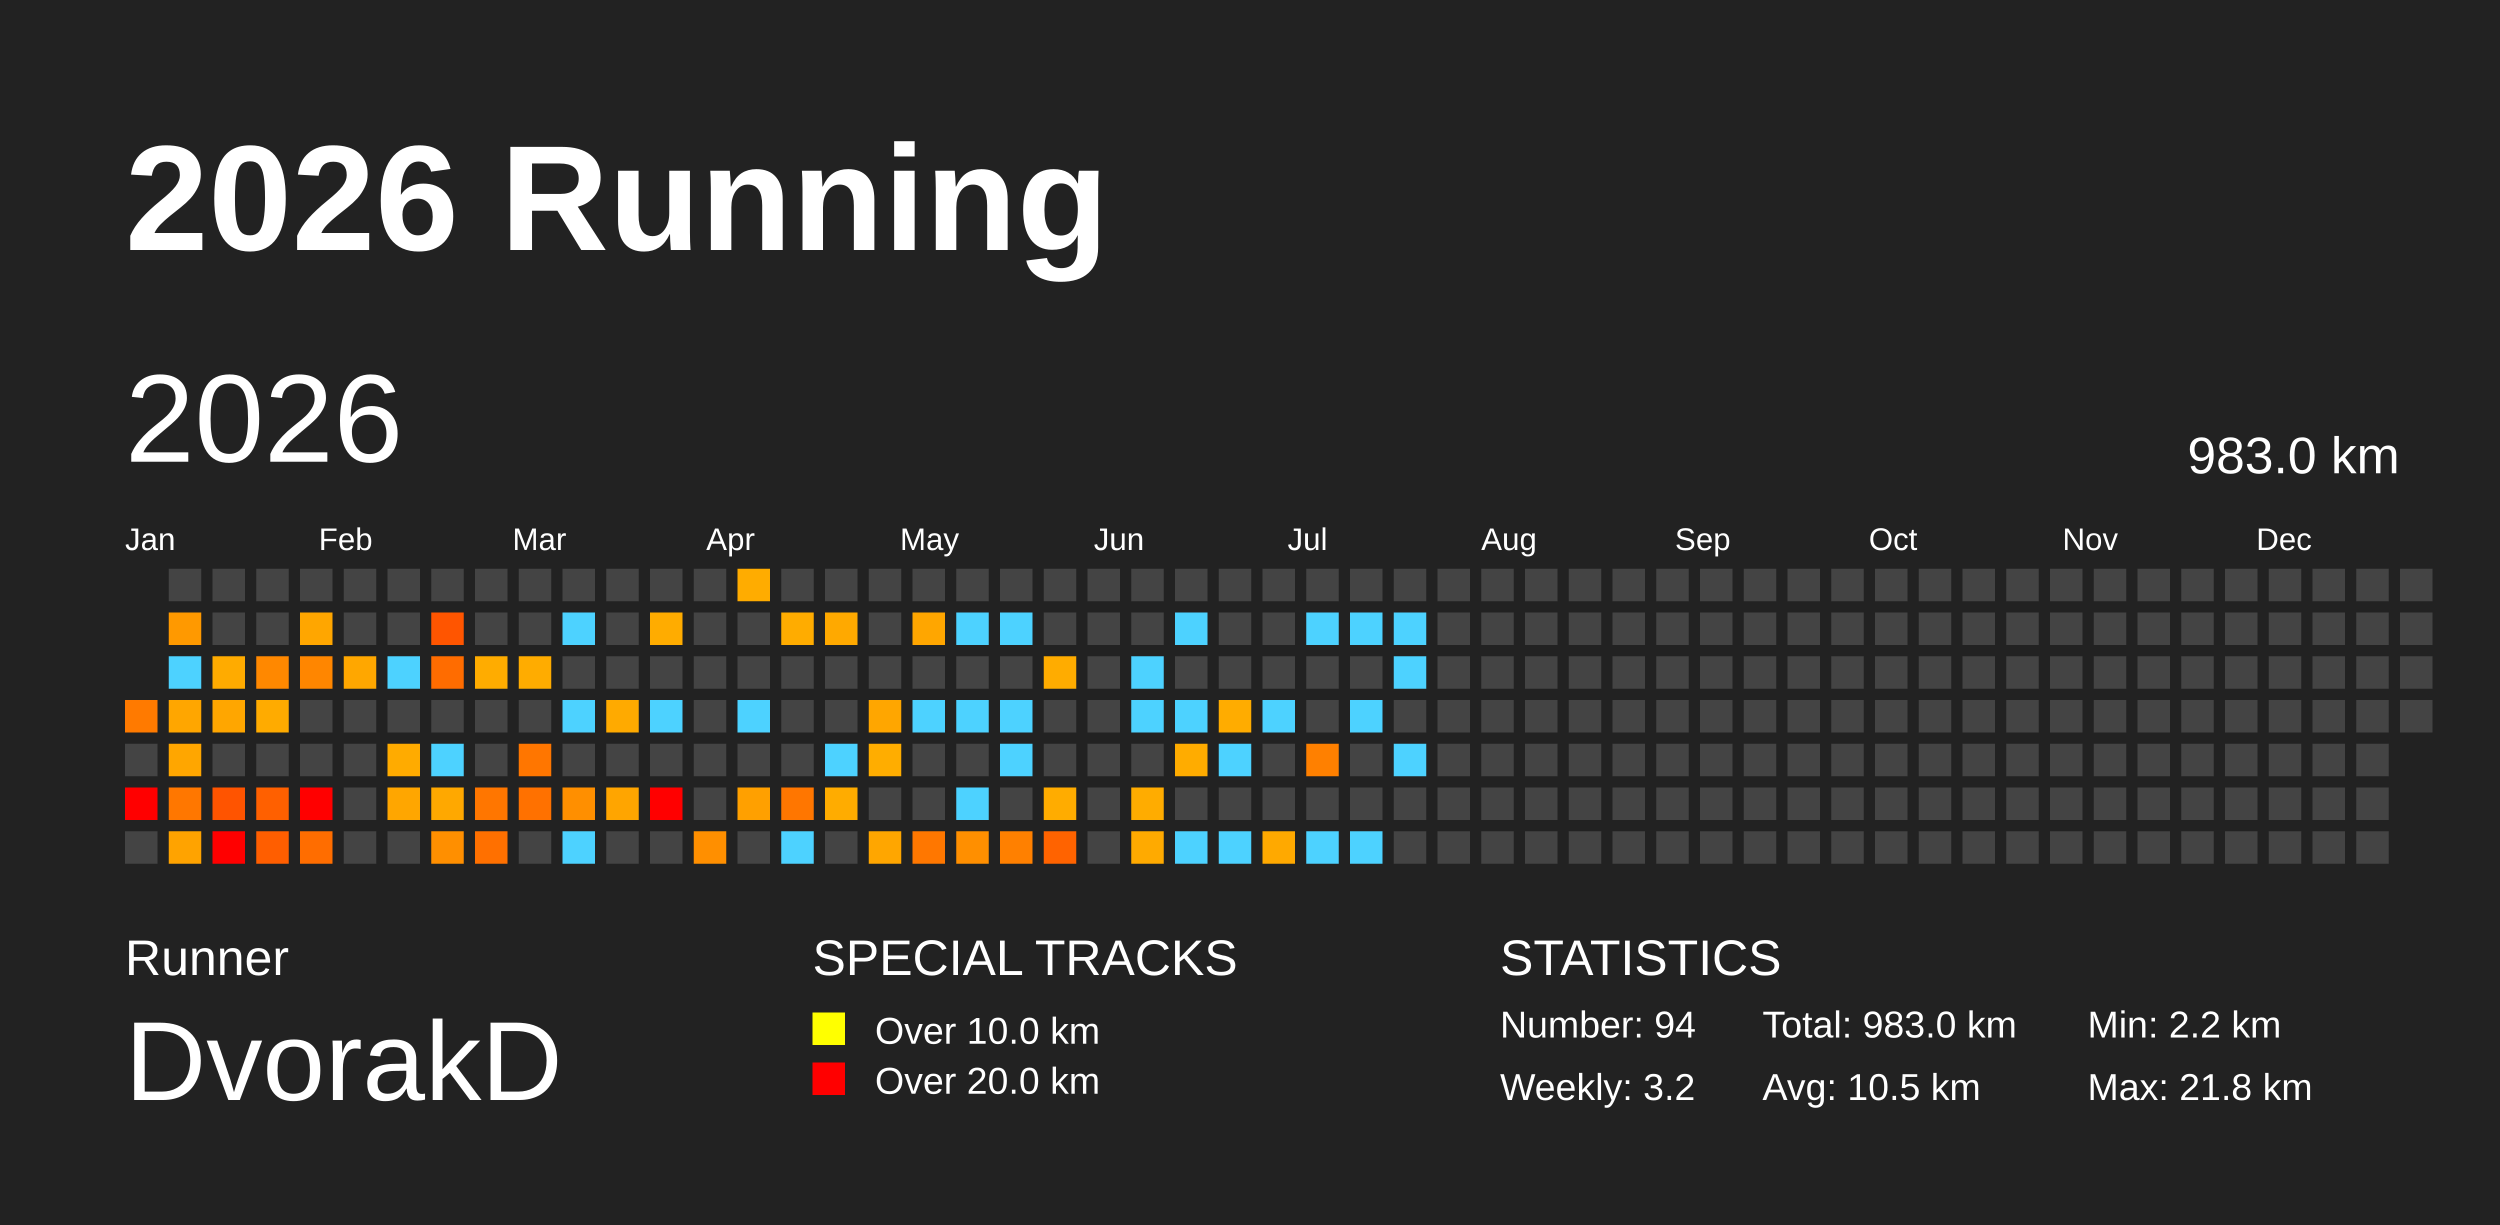
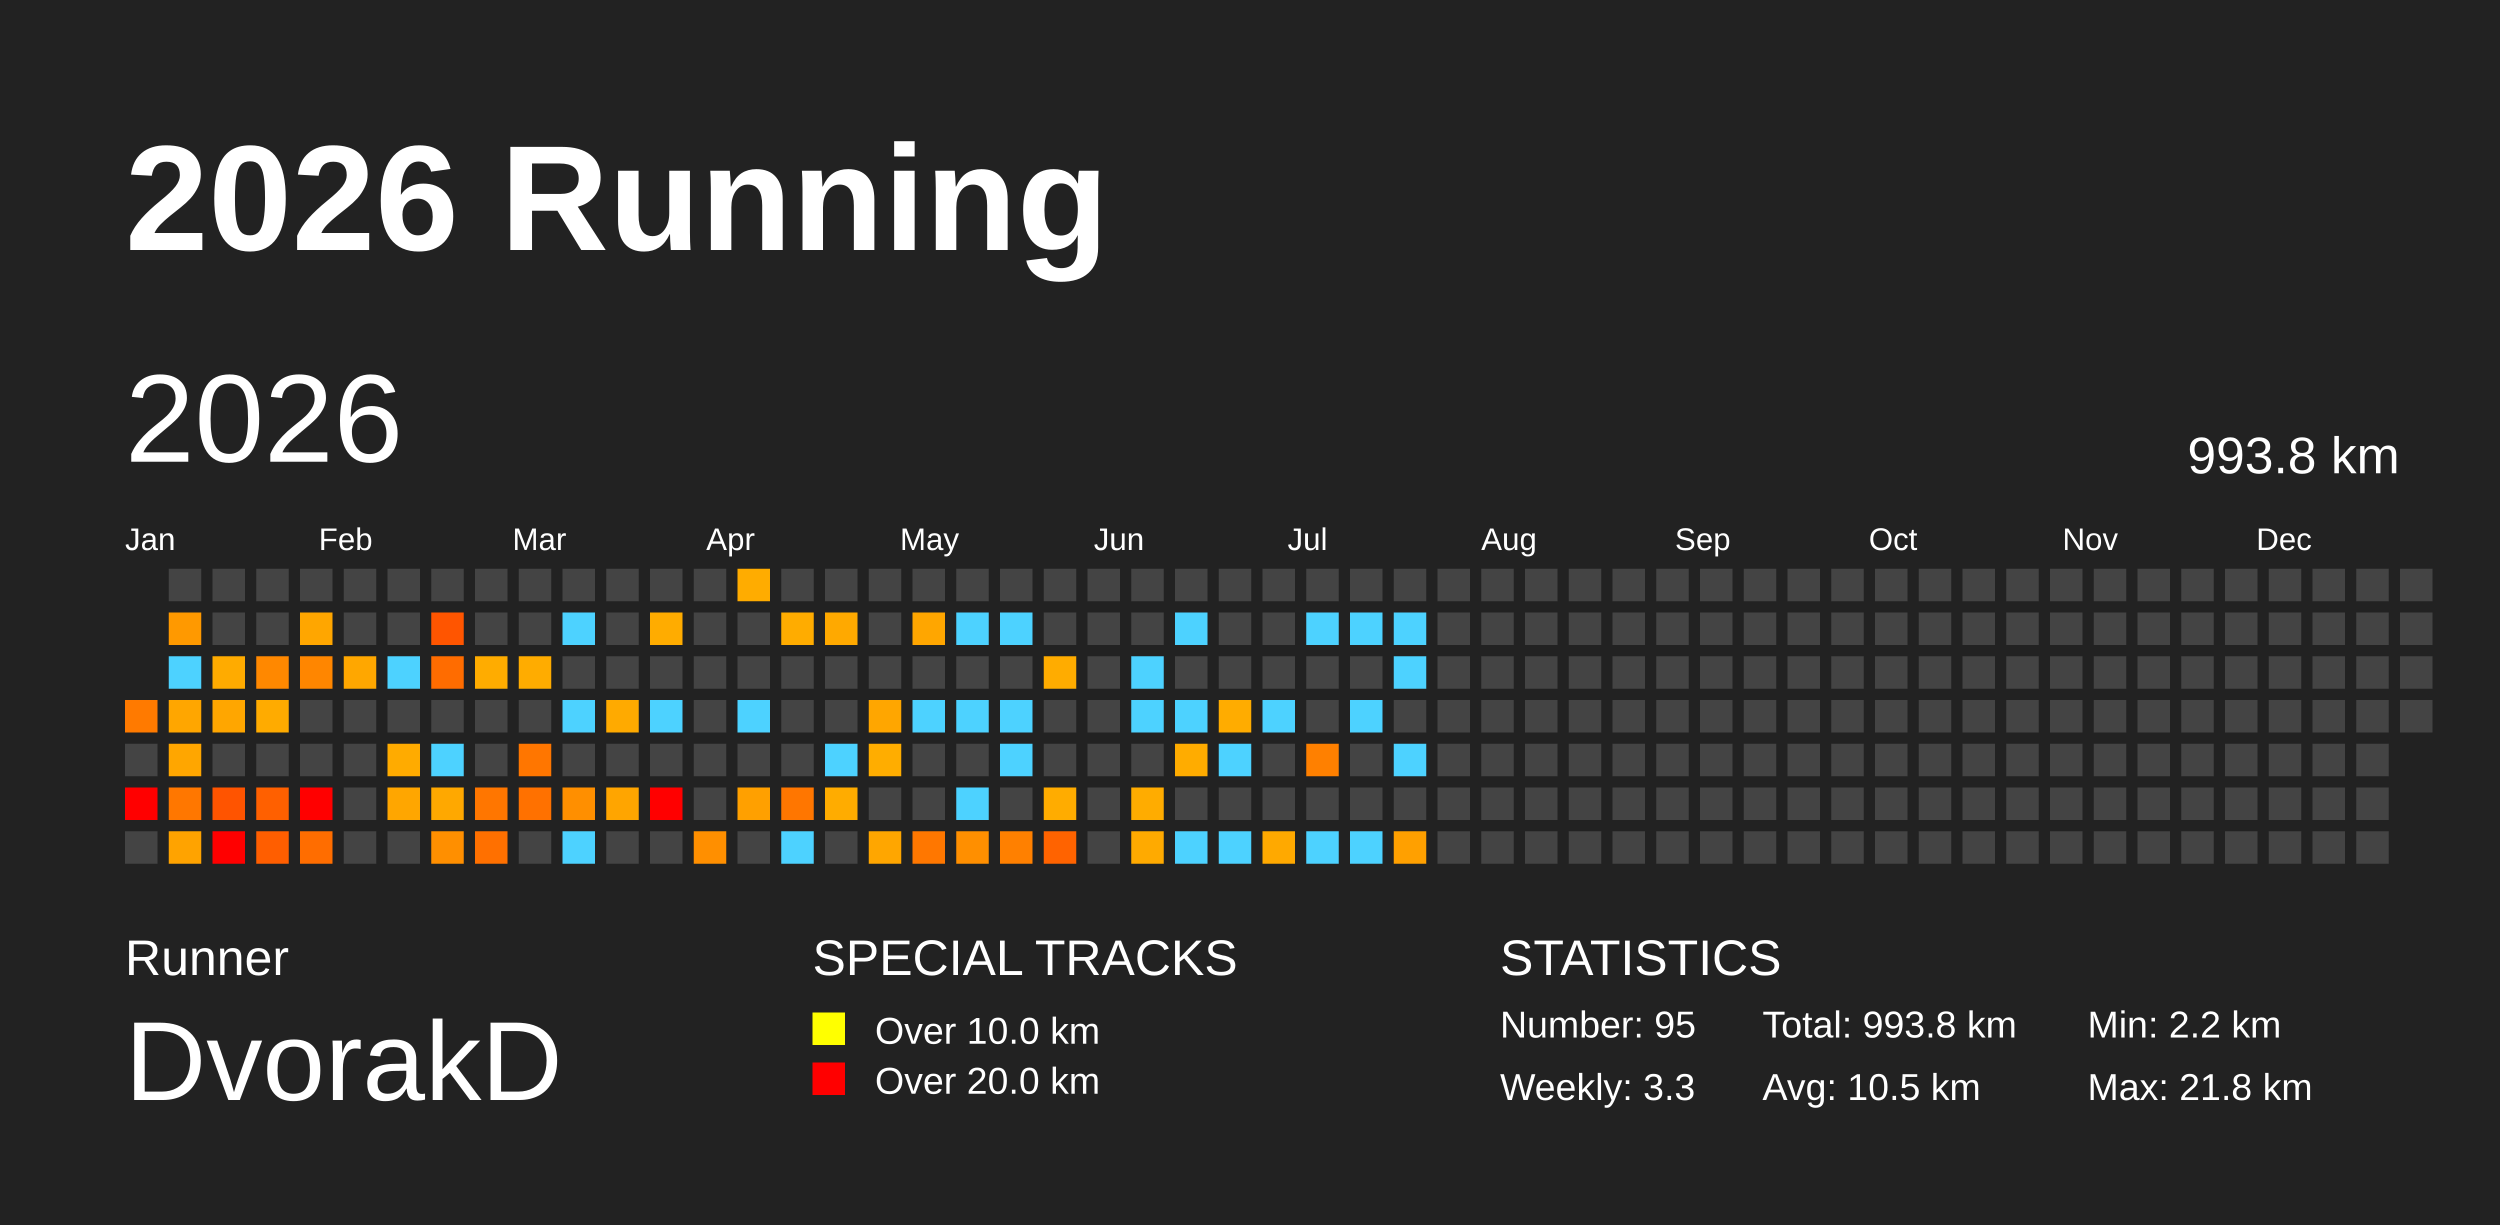
<svg xmlns="http://www.w3.org/2000/svg" baseProfile="full" height="98mm" version="1.1" viewBox="0,0,200,98" width="200mm">
  <defs />
  <rect fill="#222222" height="98" width="200" x="0" y="0" />
  <text fill="#FFFFFF" style="font-size:12px; font-family:Arial; font-weight:bold;" x="10" y="20">2026 Running</text>
  <text fill="#FFFFFF" style="font-size:4px; font-family:Arial" x="10" y="78">Runner</text>
  <text fill="#FFFFFF" style="font-size:9px; font-family:Arial" x="10" y="88">DvorakD</text>
  <text fill="#FFFFFF" style="font-size:4px; font-family:Arial" x="65" y="78">SPECIAL TRACKS</text>
  <rect fill="yellow" height="2.6" width="2.6" x="65" y="81" />
  <text fill="#FFFFFF" style="font-size:3px; font-family:Arial" x="70" y="83.5">Over 10.0 km</text>
  <rect fill="red" height="2.6" width="2.6" x="65" y="85" />
  <text fill="#FFFFFF" style="font-size:3px; font-family:Arial" x="70" y="87.5">Over 20.0 km</text>
  <text fill="#FFFFFF" style="font-size:4px; font-family:Arial" x="120" y="78">STATISTICS</text>
-   <text fill="#FFFFFF" style="font-size:3px; font-family:Arial" x="120" y="83">Number: 94</text>
-   <text fill="#FFFFFF" style="font-size:3px; font-family:Arial" x="120" y="88">Weekly: 3.2</text>
-   <text fill="#FFFFFF" style="font-size:3px; font-family:Arial" x="141" y="83">Total: 983.0 km</text>
+   <text fill="#FFFFFF" style="font-size:3px; font-family:Arial" x="120" y="83">Number: 95</text>
+   <text fill="#FFFFFF" style="font-size:3px; font-family:Arial" x="120" y="88">Weekly: 3.3</text>
+   <text fill="#FFFFFF" style="font-size:3px; font-family:Arial" x="141" y="83">Total: 993.8 km</text>
  <text fill="#FFFFFF" style="font-size:3px; font-family:Arial" x="141" y="88">Avg: 10.5 km</text>
  <text fill="#FFFFFF" style="font-size:3px; font-family:Arial" x="167" y="83">Min: 2.2 km</text>
  <text fill="#FFFFFF" style="font-size:3px; font-family:Arial" x="167" y="88">Max: 21.8 km</text>
  <text dominant-baseline="hanging" fill="#FFFFFF" style="font-size:10.0px; font-family:Arial;" x="10" y="30">2026</text>
-   <text dominant-baseline="hanging" fill="#FFFFFF" style="font-size:4.125px; font-family:Arial;" x="175" y="35">983.0 km</text>
+   <text dominant-baseline="hanging" fill="#FFFFFF" style="font-size:4.125px; font-family:Arial;" x="175" y="35">993.8 km</text>
  <text fill="#FFFFFF" style="font-size:2.5px; font-family:Arial" x="10.0" y="44">Jan</text>
  <text fill="#FFFFFF" style="font-size:2.5px; font-family:Arial" x="25.5" y="44">Feb</text>
  <text fill="#FFFFFF" style="font-size:2.5px; font-family:Arial" x="41.0" y="44">Mar</text>
  <text fill="#FFFFFF" style="font-size:2.5px; font-family:Arial" x="56.5" y="44">Apr</text>
  <text fill="#FFFFFF" style="font-size:2.5px; font-family:Arial" x="72.0" y="44">May</text>
  <text fill="#FFFFFF" style="font-size:2.5px; font-family:Arial" x="87.5" y="44">Jun</text>
  <text fill="#FFFFFF" style="font-size:2.5px; font-family:Arial" x="103.0" y="44">Jul</text>
  <text fill="#FFFFFF" style="font-size:2.5px; font-family:Arial" x="118.5" y="44">Aug</text>
  <text fill="#FFFFFF" style="font-size:2.5px; font-family:Arial" x="134.0" y="44">Sep</text>
  <text fill="#FFFFFF" style="font-size:2.5px; font-family:Arial" x="149.5" y="44">Oct</text>
  <text fill="#FFFFFF" style="font-size:2.5px; font-family:Arial" x="165.0" y="44">Nov</text>
  <text fill="#FFFFFF" style="font-size:2.5px; font-family:Arial" x="180.5" y="44">Dec</text>
  <rect fill="#ff7a00" height="2.6" width="2.6" x="10.0" y="56.0" />
  <rect fill="#444444" height="2.6" width="2.6" x="10.0" y="59.5" />
  <rect fill="red" height="2.6" width="2.6" x="10.0" y="63.0" />
  <rect fill="#444444" height="2.6" width="2.6" x="10.0" y="66.5" />
  <rect fill="#444444" height="2.6" width="2.6" x="13.5" y="45.5" />
  <rect fill="#ff9900" height="2.6" width="2.6" x="13.5" y="49.0" />
  <rect fill="#4dd2ff" height="2.6" width="2.6" x="13.5" y="52.5" />
  <rect fill="#ffa600" height="2.6" width="2.6" x="13.5" y="56.0" />
  <rect fill="#ffa600" height="2.6" width="2.6" x="13.5" y="59.5" />
  <rect fill="#ff7700" height="2.6" width="2.6" x="13.5" y="63.0" />
  <rect fill="#ffa300" height="2.6" width="2.6" x="13.5" y="66.5" />
  <rect fill="#444444" height="2.6" width="2.6" x="17.0" y="45.5" />
  <rect fill="#444444" height="2.6" width="2.6" x="17.0" y="49.0" />
  <rect fill="#ffab00" height="2.6" width="2.6" x="17.0" y="52.5" />
  <rect fill="#ffa600" height="2.6" width="2.6" x="17.0" y="56.0" />
  <rect fill="#444444" height="2.6" width="2.6" x="17.0" y="59.5" />
  <rect fill="#ff5400" height="2.6" width="2.6" x="17.0" y="63.0" />
  <rect fill="red" height="2.6" width="2.6" x="17.0" y="66.5" />
  <rect fill="#444444" height="2.6" width="2.6" x="20.5" y="45.5" />
  <rect fill="#444444" height="2.6" width="2.6" x="20.5" y="49.0" />
  <rect fill="#ff8800" height="2.6" width="2.6" x="20.5" y="52.5" />
  <rect fill="#ffab00" height="2.6" width="2.6" x="20.5" y="56.0" />
  <rect fill="#444444" height="2.6" width="2.6" x="20.5" y="59.5" />
  <rect fill="#ff6000" height="2.6" width="2.6" x="20.5" y="63.0" />
  <rect fill="#ff5e00" height="2.6" width="2.6" x="20.5" y="66.5" />
  <rect fill="#444444" height="2.6" width="2.6" x="24.0" y="45.5" />
  <rect fill="#ffa600" height="2.6" width="2.6" x="24.0" y="49.0" />
  <rect fill="#ff8600" height="2.6" width="2.6" x="24.0" y="52.5" />
  <rect fill="#444444" height="2.6" width="2.6" x="24.0" y="56.0" />
  <rect fill="#444444" height="2.6" width="2.6" x="24.0" y="59.5" />
  <rect fill="red" height="2.6" width="2.6" x="24.0" y="63.0" />
  <rect fill="#ff6d00" height="2.6" width="2.6" x="24.0" y="66.5" />
  <rect fill="#444444" height="2.6" width="2.6" x="27.5" y="45.5" />
  <rect fill="#444444" height="2.6" width="2.6" x="27.5" y="49.0" />
  <rect fill="#ffa700" height="2.6" width="2.6" x="27.5" y="52.5" />
  <rect fill="#444444" height="2.6" width="2.6" x="27.5" y="56.0" />
  <rect fill="#444444" height="2.6" width="2.6" x="27.5" y="59.5" />
  <rect fill="#444444" height="2.6" width="2.6" x="27.5" y="63.0" />
  <rect fill="#444444" height="2.6" width="2.6" x="27.5" y="66.5" />
  <rect fill="#444444" height="2.6" width="2.6" x="31.0" y="45.5" />
  <rect fill="#444444" height="2.6" width="2.6" x="31.0" y="49.0" />
  <rect fill="#4dd2ff" height="2.6" width="2.6" x="31.0" y="52.5" />
  <rect fill="#444444" height="2.6" width="2.6" x="31.0" y="56.0" />
  <rect fill="#ffab00" height="2.6" width="2.6" x="31.0" y="59.5" />
  <rect fill="#ffa600" height="2.6" width="2.6" x="31.0" y="63.0" />
  <rect fill="#444444" height="2.6" width="2.6" x="31.0" y="66.5" />
  <rect fill="#444444" height="2.6" width="2.6" x="34.5" y="45.5" />
  <rect fill="#ff5500" height="2.6" width="2.6" x="34.5" y="49.0" />
  <rect fill="#ff6c00" height="2.6" width="2.6" x="34.5" y="52.5" />
  <rect fill="#444444" height="2.6" width="2.6" x="34.5" y="56.0" />
  <rect fill="#4dd2ff" height="2.6" width="2.6" x="34.5" y="59.5" />
  <rect fill="#ffa800" height="2.6" width="2.6" x="34.5" y="63.0" />
  <rect fill="#ff8f00" height="2.6" width="2.6" x="34.5" y="66.5" />
  <rect fill="#444444" height="2.6" width="2.6" x="38.0" y="45.5" />
  <rect fill="#444444" height="2.6" width="2.6" x="38.0" y="49.0" />
  <rect fill="#ffac00" height="2.6" width="2.6" x="38.0" y="52.5" />
  <rect fill="#444444" height="2.6" width="2.6" x="38.0" y="56.0" />
  <rect fill="#444444" height="2.6" width="2.6" x="38.0" y="59.5" />
  <rect fill="#ff7600" height="2.6" width="2.6" x="38.0" y="63.0" />
  <rect fill="#ff7000" height="2.6" width="2.6" x="38.0" y="66.5" />
  <rect fill="#444444" height="2.6" width="2.6" x="41.5" y="45.5" />
  <rect fill="#444444" height="2.6" width="2.6" x="41.5" y="49.0" />
  <rect fill="#ffac00" height="2.6" width="2.6" x="41.5" y="52.5" />
  <rect fill="#444444" height="2.6" width="2.6" x="41.5" y="56.0" />
  <rect fill="#ff7600" height="2.6" width="2.6" x="41.5" y="59.5" />
  <rect fill="#ff7100" height="2.6" width="2.6" x="41.5" y="63.0" />
  <rect fill="#444444" height="2.6" width="2.6" x="41.5" y="66.5" />
  <rect fill="#444444" height="2.6" width="2.6" x="45.0" y="45.5" />
  <rect fill="#4dd2ff" height="2.6" width="2.6" x="45.0" y="49.0" />
  <rect fill="#444444" height="2.6" width="2.6" x="45.0" y="52.5" />
  <rect fill="#4dd2ff" height="2.6" width="2.6" x="45.0" y="56.0" />
  <rect fill="#444444" height="2.6" width="2.6" x="45.0" y="59.5" />
  <rect fill="#ff8f00" height="2.6" width="2.6" x="45.0" y="63.0" />
  <rect fill="#4dd2ff" height="2.6" width="2.6" x="45.0" y="66.5" />
  <rect fill="#444444" height="2.6" width="2.6" x="48.5" y="45.5" />
  <rect fill="#444444" height="2.6" width="2.6" x="48.5" y="49.0" />
  <rect fill="#444444" height="2.6" width="2.6" x="48.5" y="52.5" />
  <rect fill="#ffaa00" height="2.6" width="2.6" x="48.5" y="56.0" />
  <rect fill="#444444" height="2.6" width="2.6" x="48.5" y="59.5" />
  <rect fill="#ffa500" height="2.6" width="2.6" x="48.5" y="63.0" />
  <rect fill="#444444" height="2.6" width="2.6" x="48.5" y="66.5" />
  <rect fill="#444444" height="2.6" width="2.6" x="52.0" y="45.5" />
  <rect fill="#ffac00" height="2.6" width="2.6" x="52.0" y="49.0" />
  <rect fill="#444444" height="2.6" width="2.6" x="52.0" y="52.5" />
  <rect fill="#4dd2ff" height="2.6" width="2.6" x="52.0" y="56.0" />
  <rect fill="#444444" height="2.6" width="2.6" x="52.0" y="59.5" />
  <rect fill="red" height="2.6" width="2.6" x="52.0" y="63.0" />
  <rect fill="#444444" height="2.6" width="2.6" x="52.0" y="66.5" />
  <rect fill="#444444" height="2.6" width="2.6" x="55.5" y="45.5" />
  <rect fill="#444444" height="2.6" width="2.6" x="55.5" y="49.0" />
  <rect fill="#444444" height="2.6" width="2.6" x="55.5" y="52.5" />
  <rect fill="#444444" height="2.6" width="2.6" x="55.5" y="56.0" />
  <rect fill="#444444" height="2.6" width="2.6" x="55.5" y="59.5" />
  <rect fill="#444444" height="2.6" width="2.6" x="55.5" y="63.0" />
  <rect fill="#ff8f00" height="2.6" width="2.6" x="55.5" y="66.5" />
  <rect fill="#ffac00" height="2.6" width="2.6" x="59.0" y="45.5" />
  <rect fill="#444444" height="2.6" width="2.6" x="59.0" y="49.0" />
  <rect fill="#444444" height="2.6" width="2.6" x="59.0" y="52.5" />
  <rect fill="#4dd2ff" height="2.6" width="2.6" x="59.0" y="56.0" />
  <rect fill="#444444" height="2.6" width="2.6" x="59.0" y="59.5" />
  <rect fill="#ffa000" height="2.6" width="2.6" x="59.0" y="63.0" />
  <rect fill="#444444" height="2.6" width="2.6" x="59.0" y="66.5" />
  <rect fill="#444444" height="2.6" width="2.6" x="62.5" y="45.5" />
  <rect fill="#ffac00" height="2.6" width="2.6" x="62.5" y="49.0" />
  <rect fill="#444444" height="2.6" width="2.6" x="62.5" y="52.5" />
  <rect fill="#444444" height="2.6" width="2.6" x="62.5" y="56.0" />
  <rect fill="#444444" height="2.6" width="2.6" x="62.5" y="59.5" />
  <rect fill="#ff7600" height="2.6" width="2.6" x="62.5" y="63.0" />
  <rect fill="#4dd2ff" height="2.6" width="2.6" x="62.5" y="66.5" />
  <rect fill="#444444" height="2.6" width="2.6" x="66.0" y="45.5" />
  <rect fill="#ffa900" height="2.6" width="2.6" x="66.0" y="49.0" />
  <rect fill="#444444" height="2.6" width="2.6" x="66.0" y="52.5" />
  <rect fill="#444444" height="2.6" width="2.6" x="66.0" y="56.0" />
  <rect fill="#4dd2ff" height="2.6" width="2.6" x="66.0" y="59.5" />
  <rect fill="#ffac00" height="2.6" width="2.6" x="66.0" y="63.0" />
  <rect fill="#444444" height="2.6" width="2.6" x="66.0" y="66.5" />
  <rect fill="#444444" height="2.6" width="2.6" x="69.5" y="45.5" />
  <rect fill="#444444" height="2.6" width="2.6" x="69.5" y="49.0" />
  <rect fill="#444444" height="2.6" width="2.6" x="69.5" y="52.5" />
  <rect fill="#ffa600" height="2.6" width="2.6" x="69.5" y="56.0" />
  <rect fill="#ffad00" height="2.6" width="2.6" x="69.5" y="59.5" />
  <rect fill="#444444" height="2.6" width="2.6" x="69.5" y="63.0" />
  <rect fill="#ffa600" height="2.6" width="2.6" x="69.5" y="66.5" />
  <rect fill="#444444" height="2.6" width="2.6" x="73.0" y="45.5" />
  <rect fill="#ffa600" height="2.6" width="2.6" x="73.0" y="49.0" />
  <rect fill="#444444" height="2.6" width="2.6" x="73.0" y="52.5" />
  <rect fill="#4dd2ff" height="2.6" width="2.6" x="73.0" y="56.0" />
  <rect fill="#444444" height="2.6" width="2.6" x="73.0" y="59.5" />
  <rect fill="#444444" height="2.6" width="2.6" x="73.0" y="63.0" />
  <rect fill="#ff7700" height="2.6" width="2.6" x="73.0" y="66.5" />
  <rect fill="#444444" height="2.6" width="2.6" x="76.5" y="45.5" />
  <rect fill="#4dd2ff" height="2.6" width="2.6" x="76.5" y="49.0" />
  <rect fill="#444444" height="2.6" width="2.6" x="76.5" y="52.5" />
  <rect fill="#4dd2ff" height="2.6" width="2.6" x="76.5" y="56.0" />
  <rect fill="#444444" height="2.6" width="2.6" x="76.5" y="59.5" />
  <rect fill="#4dd2ff" height="2.6" width="2.6" x="76.5" y="63.0" />
  <rect fill="#ff8f00" height="2.6" width="2.6" x="76.5" y="66.5" />
  <rect fill="#444444" height="2.6" width="2.6" x="80.0" y="45.5" />
  <rect fill="#4dd2ff" height="2.6" width="2.6" x="80.0" y="49.0" />
  <rect fill="#444444" height="2.6" width="2.6" x="80.0" y="52.5" />
  <rect fill="#4dd2ff" height="2.6" width="2.6" x="80.0" y="56.0" />
  <rect fill="#4dd2ff" height="2.6" width="2.6" x="80.0" y="59.5" />
  <rect fill="#444444" height="2.6" width="2.6" x="80.0" y="63.0" />
  <rect fill="#ff8000" height="2.6" width="2.6" x="80.0" y="66.5" />
  <rect fill="#444444" height="2.6" width="2.6" x="83.5" y="45.5" />
  <rect fill="#444444" height="2.6" width="2.6" x="83.5" y="49.0" />
  <rect fill="#ffac00" height="2.6" width="2.6" x="83.5" y="52.5" />
  <rect fill="#444444" height="2.6" width="2.6" x="83.5" y="56.0" />
  <rect fill="#444444" height="2.6" width="2.6" x="83.5" y="59.5" />
  <rect fill="#ffac00" height="2.6" width="2.6" x="83.5" y="63.0" />
  <rect fill="#ff6300" height="2.6" width="2.6" x="83.5" y="66.5" />
  <rect fill="#444444" height="2.6" width="2.6" x="87.0" y="45.5" />
  <rect fill="#444444" height="2.6" width="2.6" x="87.0" y="49.0" />
  <rect fill="#444444" height="2.6" width="2.6" x="87.0" y="52.5" />
  <rect fill="#444444" height="2.6" width="2.6" x="87.0" y="56.0" />
  <rect fill="#444444" height="2.6" width="2.6" x="87.0" y="59.5" />
  <rect fill="#444444" height="2.6" width="2.6" x="87.0" y="63.0" />
  <rect fill="#444444" height="2.6" width="2.6" x="87.0" y="66.5" />
  <rect fill="#444444" height="2.6" width="2.6" x="90.5" y="45.5" />
  <rect fill="#444444" height="2.6" width="2.6" x="90.5" y="49.0" />
  <rect fill="#4dd2ff" height="2.6" width="2.6" x="90.5" y="52.5" />
  <rect fill="#4dd2ff" height="2.6" width="2.6" x="90.5" y="56.0" />
  <rect fill="#444444" height="2.6" width="2.6" x="90.5" y="59.5" />
  <rect fill="#ffac00" height="2.6" width="2.6" x="90.5" y="63.0" />
  <rect fill="#ffaa00" height="2.6" width="2.6" x="90.5" y="66.5" />
  <rect fill="#444444" height="2.6" width="2.6" x="94.0" y="45.5" />
  <rect fill="#4dd2ff" height="2.6" width="2.6" x="94.0" y="49.0" />
  <rect fill="#444444" height="2.6" width="2.6" x="94.0" y="52.5" />
  <rect fill="#4dd2ff" height="2.6" width="2.6" x="94.0" y="56.0" />
  <rect fill="#ffac00" height="2.6" width="2.6" x="94.0" y="59.5" />
  <rect fill="#444444" height="2.6" width="2.6" x="94.0" y="63.0" />
  <rect fill="#4dd2ff" height="2.6" width="2.6" x="94.0" y="66.5" />
  <rect fill="#444444" height="2.6" width="2.6" x="97.5" y="45.5" />
  <rect fill="#444444" height="2.6" width="2.6" x="97.5" y="49.0" />
  <rect fill="#444444" height="2.6" width="2.6" x="97.5" y="52.5" />
  <rect fill="#ffac00" height="2.6" width="2.6" x="97.5" y="56.0" />
  <rect fill="#4dd2ff" height="2.6" width="2.6" x="97.5" y="59.5" />
  <rect fill="#444444" height="2.6" width="2.6" x="97.5" y="63.0" />
  <rect fill="#4dd2ff" height="2.6" width="2.6" x="97.5" y="66.5" />
  <rect fill="#444444" height="2.6" width="2.6" x="101.0" y="45.5" />
  <rect fill="#444444" height="2.6" width="2.6" x="101.0" y="49.0" />
  <rect fill="#444444" height="2.6" width="2.6" x="101.0" y="52.5" />
  <rect fill="#4dd2ff" height="2.6" width="2.6" x="101.0" y="56.0" />
  <rect fill="#444444" height="2.6" width="2.6" x="101.0" y="59.5" />
  <rect fill="#444444" height="2.6" width="2.6" x="101.0" y="63.0" />
  <rect fill="#ffa900" height="2.6" width="2.6" x="101.0" y="66.5" />
  <rect fill="#444444" height="2.6" width="2.6" x="104.5" y="45.5" />
  <rect fill="#4dd2ff" height="2.6" width="2.6" x="104.5" y="49.0" />
  <rect fill="#444444" height="2.6" width="2.6" x="104.5" y="52.5" />
  <rect fill="#444444" height="2.6" width="2.6" x="104.5" y="56.0" />
  <rect fill="#ff8000" height="2.6" width="2.6" x="104.5" y="59.5" />
  <rect fill="#444444" height="2.6" width="2.6" x="104.5" y="63.0" />
  <rect fill="#4dd2ff" height="2.6" width="2.6" x="104.5" y="66.5" />
  <rect fill="#444444" height="2.6" width="2.6" x="108.0" y="45.5" />
  <rect fill="#4dd2ff" height="2.6" width="2.6" x="108.0" y="49.0" />
  <rect fill="#444444" height="2.6" width="2.6" x="108.0" y="52.5" />
  <rect fill="#4dd2ff" height="2.6" width="2.6" x="108.0" y="56.0" />
  <rect fill="#444444" height="2.6" width="2.6" x="108.0" y="59.5" />
  <rect fill="#444444" height="2.6" width="2.6" x="108.0" y="63.0" />
  <rect fill="#4dd2ff" height="2.6" width="2.6" x="108.0" y="66.5" />
  <rect fill="#444444" height="2.6" width="2.6" x="111.5" y="45.5" />
  <rect fill="#4dd2ff" height="2.6" width="2.6" x="111.5" y="49.0" />
  <rect fill="#4dd2ff" height="2.6" width="2.6" x="111.5" y="52.5" />
  <rect fill="#444444" height="2.6" width="2.6" x="111.5" y="56.0" />
  <rect fill="#4dd2ff" height="2.6" width="2.6" x="111.5" y="59.5" />
  <rect fill="#444444" height="2.6" width="2.6" x="111.5" y="63.0" />
-   <rect fill="#444444" height="2.6" width="2.6" x="111.5" y="66.5" />
+   <rect fill="#ffa000" height="2.6" width="2.6" x="111.5" y="66.5" />
  <rect fill="#444444" height="2.6" width="2.6" x="115.0" y="45.5" />
  <rect fill="#444444" height="2.6" width="2.6" x="115.0" y="49.0" />
  <rect fill="#444444" height="2.6" width="2.6" x="115.0" y="52.5" />
  <rect fill="#444444" height="2.6" width="2.6" x="115.0" y="56.0" />
  <rect fill="#444444" height="2.6" width="2.6" x="115.0" y="59.5" />
  <rect fill="#444444" height="2.6" width="2.6" x="115.0" y="63.0" />
  <rect fill="#444444" height="2.6" width="2.6" x="115.0" y="66.5" />
  <rect fill="#444444" height="2.6" width="2.6" x="118.5" y="45.5" />
  <rect fill="#444444" height="2.6" width="2.6" x="118.5" y="49.0" />
  <rect fill="#444444" height="2.6" width="2.6" x="118.5" y="52.5" />
  <rect fill="#444444" height="2.6" width="2.6" x="118.5" y="56.0" />
  <rect fill="#444444" height="2.6" width="2.6" x="118.5" y="59.5" />
  <rect fill="#444444" height="2.6" width="2.6" x="118.5" y="63.0" />
  <rect fill="#444444" height="2.6" width="2.6" x="118.5" y="66.5" />
  <rect fill="#444444" height="2.6" width="2.6" x="122.0" y="45.5" />
  <rect fill="#444444" height="2.6" width="2.6" x="122.0" y="49.0" />
  <rect fill="#444444" height="2.6" width="2.6" x="122.0" y="52.5" />
  <rect fill="#444444" height="2.6" width="2.6" x="122.0" y="56.0" />
  <rect fill="#444444" height="2.6" width="2.6" x="122.0" y="59.5" />
  <rect fill="#444444" height="2.6" width="2.6" x="122.0" y="63.0" />
  <rect fill="#444444" height="2.6" width="2.6" x="122.0" y="66.5" />
  <rect fill="#444444" height="2.6" width="2.6" x="125.5" y="45.5" />
  <rect fill="#444444" height="2.6" width="2.6" x="125.5" y="49.0" />
  <rect fill="#444444" height="2.6" width="2.6" x="125.5" y="52.5" />
  <rect fill="#444444" height="2.6" width="2.6" x="125.5" y="56.0" />
  <rect fill="#444444" height="2.6" width="2.6" x="125.5" y="59.5" />
  <rect fill="#444444" height="2.6" width="2.6" x="125.5" y="63.0" />
  <rect fill="#444444" height="2.6" width="2.6" x="125.5" y="66.5" />
  <rect fill="#444444" height="2.6" width="2.6" x="129.0" y="45.5" />
  <rect fill="#444444" height="2.6" width="2.6" x="129.0" y="49.0" />
  <rect fill="#444444" height="2.6" width="2.6" x="129.0" y="52.5" />
  <rect fill="#444444" height="2.6" width="2.6" x="129.0" y="56.0" />
  <rect fill="#444444" height="2.6" width="2.6" x="129.0" y="59.5" />
  <rect fill="#444444" height="2.6" width="2.6" x="129.0" y="63.0" />
  <rect fill="#444444" height="2.6" width="2.6" x="129.0" y="66.5" />
  <rect fill="#444444" height="2.6" width="2.6" x="132.5" y="45.5" />
  <rect fill="#444444" height="2.6" width="2.6" x="132.5" y="49.0" />
  <rect fill="#444444" height="2.6" width="2.6" x="132.5" y="52.5" />
  <rect fill="#444444" height="2.6" width="2.6" x="132.5" y="56.0" />
  <rect fill="#444444" height="2.6" width="2.6" x="132.5" y="59.5" />
  <rect fill="#444444" height="2.6" width="2.6" x="132.5" y="63.0" />
  <rect fill="#444444" height="2.6" width="2.6" x="132.5" y="66.5" />
  <rect fill="#444444" height="2.6" width="2.6" x="136.0" y="45.5" />
  <rect fill="#444444" height="2.6" width="2.6" x="136.0" y="49.0" />
  <rect fill="#444444" height="2.6" width="2.6" x="136.0" y="52.5" />
  <rect fill="#444444" height="2.6" width="2.6" x="136.0" y="56.0" />
  <rect fill="#444444" height="2.6" width="2.6" x="136.0" y="59.5" />
  <rect fill="#444444" height="2.6" width="2.6" x="136.0" y="63.0" />
  <rect fill="#444444" height="2.6" width="2.6" x="136.0" y="66.5" />
  <rect fill="#444444" height="2.6" width="2.6" x="139.5" y="45.5" />
  <rect fill="#444444" height="2.6" width="2.6" x="139.5" y="49.0" />
  <rect fill="#444444" height="2.6" width="2.6" x="139.5" y="52.5" />
  <rect fill="#444444" height="2.6" width="2.6" x="139.5" y="56.0" />
  <rect fill="#444444" height="2.6" width="2.6" x="139.5" y="59.5" />
  <rect fill="#444444" height="2.6" width="2.6" x="139.5" y="63.0" />
  <rect fill="#444444" height="2.6" width="2.6" x="139.5" y="66.5" />
  <rect fill="#444444" height="2.6" width="2.6" x="143.0" y="45.5" />
  <rect fill="#444444" height="2.6" width="2.6" x="143.0" y="49.0" />
  <rect fill="#444444" height="2.6" width="2.6" x="143.0" y="52.5" />
  <rect fill="#444444" height="2.6" width="2.6" x="143.0" y="56.0" />
  <rect fill="#444444" height="2.6" width="2.6" x="143.0" y="59.5" />
  <rect fill="#444444" height="2.6" width="2.6" x="143.0" y="63.0" />
  <rect fill="#444444" height="2.6" width="2.6" x="143.0" y="66.5" />
  <rect fill="#444444" height="2.6" width="2.6" x="146.5" y="45.5" />
  <rect fill="#444444" height="2.6" width="2.6" x="146.5" y="49.0" />
  <rect fill="#444444" height="2.6" width="2.6" x="146.5" y="52.5" />
  <rect fill="#444444" height="2.6" width="2.6" x="146.5" y="56.0" />
  <rect fill="#444444" height="2.6" width="2.6" x="146.5" y="59.5" />
  <rect fill="#444444" height="2.6" width="2.6" x="146.5" y="63.0" />
  <rect fill="#444444" height="2.6" width="2.6" x="146.5" y="66.5" />
  <rect fill="#444444" height="2.6" width="2.6" x="150.0" y="45.5" />
  <rect fill="#444444" height="2.6" width="2.6" x="150.0" y="49.0" />
  <rect fill="#444444" height="2.6" width="2.6" x="150.0" y="52.5" />
  <rect fill="#444444" height="2.6" width="2.6" x="150.0" y="56.0" />
  <rect fill="#444444" height="2.6" width="2.6" x="150.0" y="59.5" />
  <rect fill="#444444" height="2.6" width="2.6" x="150.0" y="63.0" />
  <rect fill="#444444" height="2.6" width="2.6" x="150.0" y="66.5" />
  <rect fill="#444444" height="2.6" width="2.6" x="153.5" y="45.5" />
  <rect fill="#444444" height="2.6" width="2.6" x="153.5" y="49.0" />
  <rect fill="#444444" height="2.6" width="2.6" x="153.5" y="52.5" />
  <rect fill="#444444" height="2.6" width="2.6" x="153.5" y="56.0" />
  <rect fill="#444444" height="2.6" width="2.6" x="153.5" y="59.5" />
  <rect fill="#444444" height="2.6" width="2.6" x="153.5" y="63.0" />
  <rect fill="#444444" height="2.6" width="2.6" x="153.5" y="66.5" />
  <rect fill="#444444" height="2.6" width="2.6" x="157.0" y="45.5" />
  <rect fill="#444444" height="2.6" width="2.6" x="157.0" y="49.0" />
  <rect fill="#444444" height="2.6" width="2.6" x="157.0" y="52.5" />
  <rect fill="#444444" height="2.6" width="2.6" x="157.0" y="56.0" />
  <rect fill="#444444" height="2.6" width="2.6" x="157.0" y="59.5" />
  <rect fill="#444444" height="2.6" width="2.6" x="157.0" y="63.0" />
  <rect fill="#444444" height="2.6" width="2.6" x="157.0" y="66.5" />
  <rect fill="#444444" height="2.6" width="2.6" x="160.5" y="45.5" />
  <rect fill="#444444" height="2.6" width="2.6" x="160.5" y="49.0" />
  <rect fill="#444444" height="2.6" width="2.6" x="160.5" y="52.5" />
  <rect fill="#444444" height="2.6" width="2.6" x="160.5" y="56.0" />
  <rect fill="#444444" height="2.6" width="2.6" x="160.5" y="59.5" />
  <rect fill="#444444" height="2.6" width="2.6" x="160.5" y="63.0" />
  <rect fill="#444444" height="2.6" width="2.6" x="160.5" y="66.5" />
  <rect fill="#444444" height="2.6" width="2.6" x="164.0" y="45.5" />
  <rect fill="#444444" height="2.6" width="2.6" x="164.0" y="49.0" />
  <rect fill="#444444" height="2.6" width="2.6" x="164.0" y="52.5" />
  <rect fill="#444444" height="2.6" width="2.6" x="164.0" y="56.0" />
  <rect fill="#444444" height="2.6" width="2.6" x="164.0" y="59.5" />
  <rect fill="#444444" height="2.6" width="2.6" x="164.0" y="63.0" />
  <rect fill="#444444" height="2.6" width="2.6" x="164.0" y="66.5" />
  <rect fill="#444444" height="2.6" width="2.6" x="167.5" y="45.5" />
  <rect fill="#444444" height="2.6" width="2.6" x="167.5" y="49.0" />
  <rect fill="#444444" height="2.6" width="2.6" x="167.5" y="52.5" />
  <rect fill="#444444" height="2.6" width="2.6" x="167.5" y="56.0" />
  <rect fill="#444444" height="2.6" width="2.6" x="167.5" y="59.5" />
  <rect fill="#444444" height="2.6" width="2.6" x="167.5" y="63.0" />
  <rect fill="#444444" height="2.6" width="2.6" x="167.5" y="66.5" />
  <rect fill="#444444" height="2.6" width="2.6" x="171.0" y="45.5" />
  <rect fill="#444444" height="2.6" width="2.6" x="171.0" y="49.0" />
  <rect fill="#444444" height="2.6" width="2.6" x="171.0" y="52.5" />
  <rect fill="#444444" height="2.6" width="2.6" x="171.0" y="56.0" />
  <rect fill="#444444" height="2.6" width="2.6" x="171.0" y="59.5" />
  <rect fill="#444444" height="2.6" width="2.6" x="171.0" y="63.0" />
  <rect fill="#444444" height="2.6" width="2.6" x="171.0" y="66.5" />
  <rect fill="#444444" height="2.6" width="2.6" x="174.5" y="45.5" />
  <rect fill="#444444" height="2.6" width="2.6" x="174.5" y="49.0" />
  <rect fill="#444444" height="2.6" width="2.6" x="174.5" y="52.5" />
  <rect fill="#444444" height="2.6" width="2.6" x="174.5" y="56.0" />
  <rect fill="#444444" height="2.6" width="2.6" x="174.5" y="59.5" />
  <rect fill="#444444" height="2.6" width="2.6" x="174.5" y="63.0" />
  <rect fill="#444444" height="2.6" width="2.6" x="174.5" y="66.5" />
  <rect fill="#444444" height="2.6" width="2.6" x="178.0" y="45.5" />
  <rect fill="#444444" height="2.6" width="2.6" x="178.0" y="49.0" />
  <rect fill="#444444" height="2.6" width="2.6" x="178.0" y="52.5" />
  <rect fill="#444444" height="2.6" width="2.6" x="178.0" y="56.0" />
  <rect fill="#444444" height="2.6" width="2.6" x="178.0" y="59.5" />
  <rect fill="#444444" height="2.6" width="2.6" x="178.0" y="63.0" />
  <rect fill="#444444" height="2.6" width="2.6" x="178.0" y="66.5" />
  <rect fill="#444444" height="2.6" width="2.6" x="181.5" y="45.5" />
  <rect fill="#444444" height="2.6" width="2.6" x="181.5" y="49.0" />
  <rect fill="#444444" height="2.6" width="2.6" x="181.5" y="52.5" />
  <rect fill="#444444" height="2.6" width="2.6" x="181.5" y="56.0" />
  <rect fill="#444444" height="2.6" width="2.6" x="181.5" y="59.5" />
  <rect fill="#444444" height="2.6" width="2.6" x="181.5" y="63.0" />
  <rect fill="#444444" height="2.6" width="2.6" x="181.5" y="66.5" />
  <rect fill="#444444" height="2.6" width="2.6" x="185.0" y="45.5" />
  <rect fill="#444444" height="2.6" width="2.6" x="185.0" y="49.0" />
  <rect fill="#444444" height="2.6" width="2.6" x="185.0" y="52.5" />
  <rect fill="#444444" height="2.6" width="2.6" x="185.0" y="56.0" />
  <rect fill="#444444" height="2.6" width="2.6" x="185.0" y="59.5" />
  <rect fill="#444444" height="2.6" width="2.6" x="185.0" y="63.0" />
  <rect fill="#444444" height="2.6" width="2.6" x="185.0" y="66.5" />
  <rect fill="#444444" height="2.6" width="2.6" x="188.5" y="45.5" />
  <rect fill="#444444" height="2.6" width="2.6" x="188.5" y="49.0" />
  <rect fill="#444444" height="2.6" width="2.6" x="188.5" y="52.5" />
  <rect fill="#444444" height="2.6" width="2.6" x="188.5" y="56.0" />
  <rect fill="#444444" height="2.6" width="2.6" x="188.5" y="59.5" />
  <rect fill="#444444" height="2.6" width="2.6" x="188.5" y="63.0" />
  <rect fill="#444444" height="2.6" width="2.6" x="188.5" y="66.5" />
  <rect fill="#444444" height="2.6" width="2.6" x="192.0" y="45.5" />
  <rect fill="#444444" height="2.6" width="2.6" x="192.0" y="49.0" />
  <rect fill="#444444" height="2.6" width="2.6" x="192.0" y="52.5" />
  <rect fill="#444444" height="2.6" width="2.6" x="192.0" y="56.0" />
</svg>
